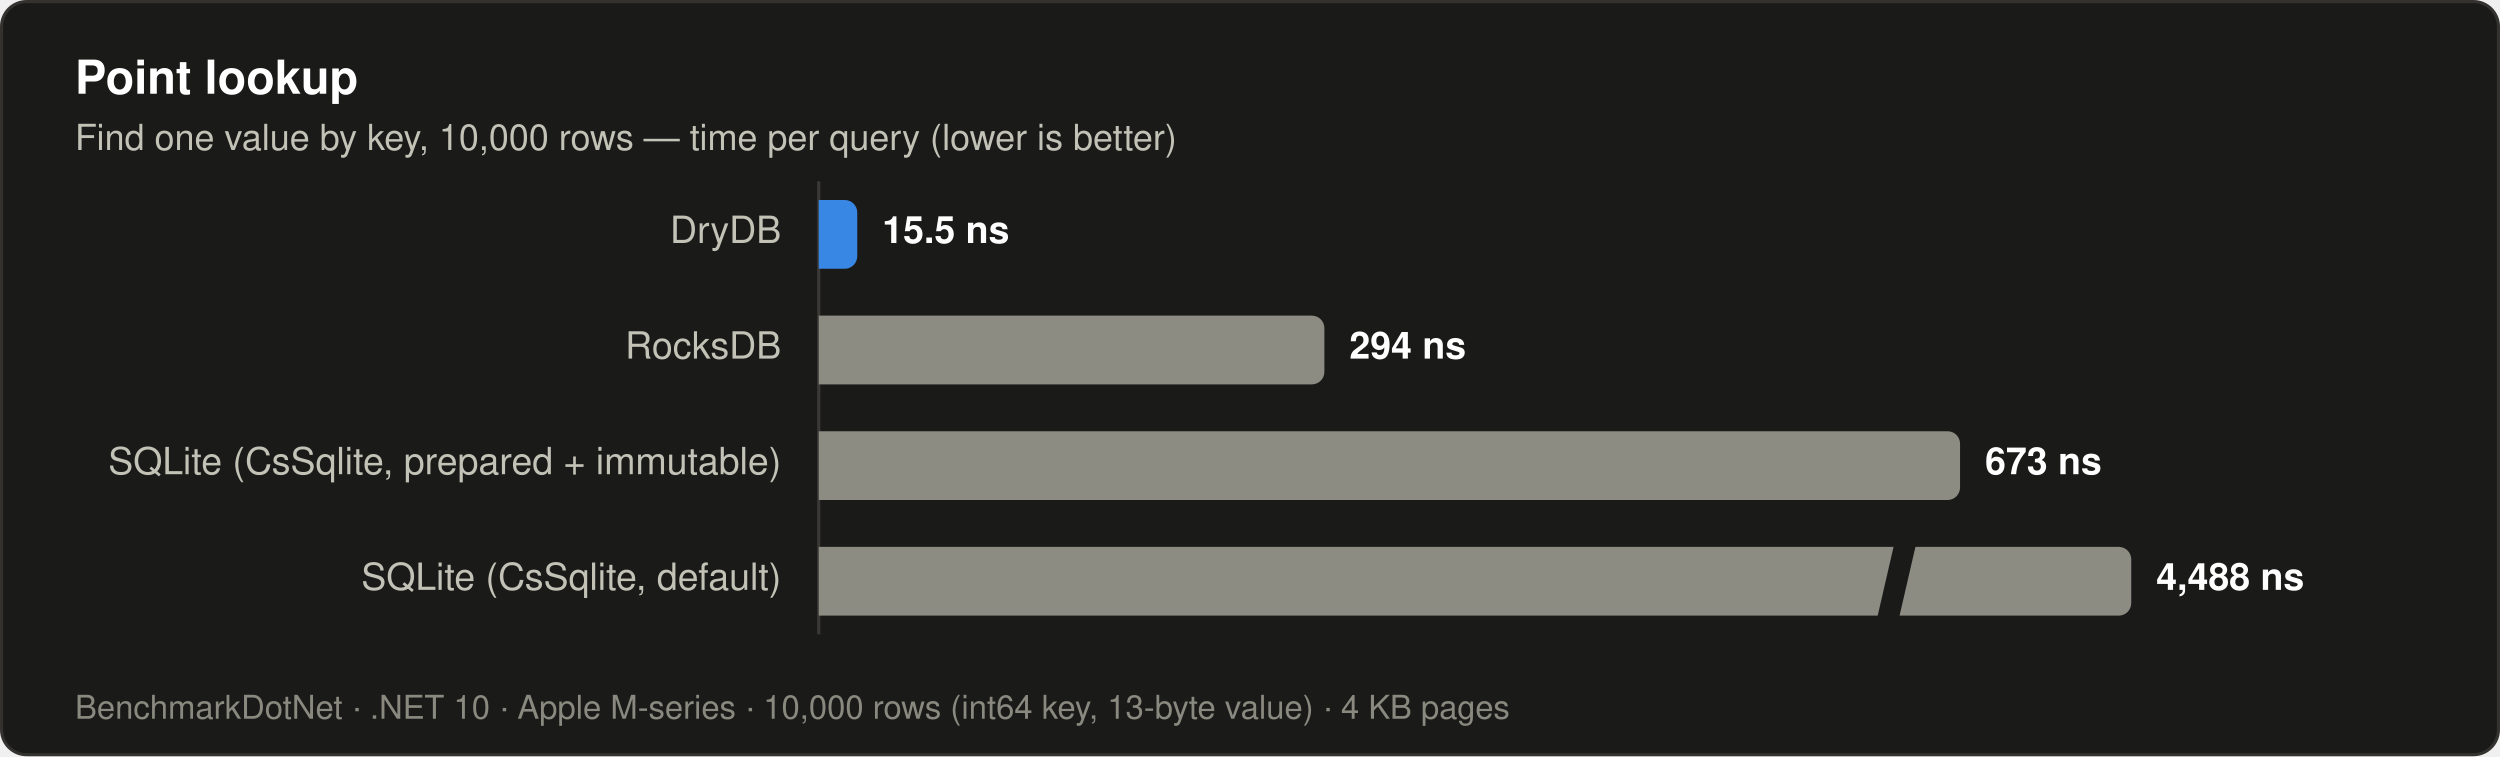
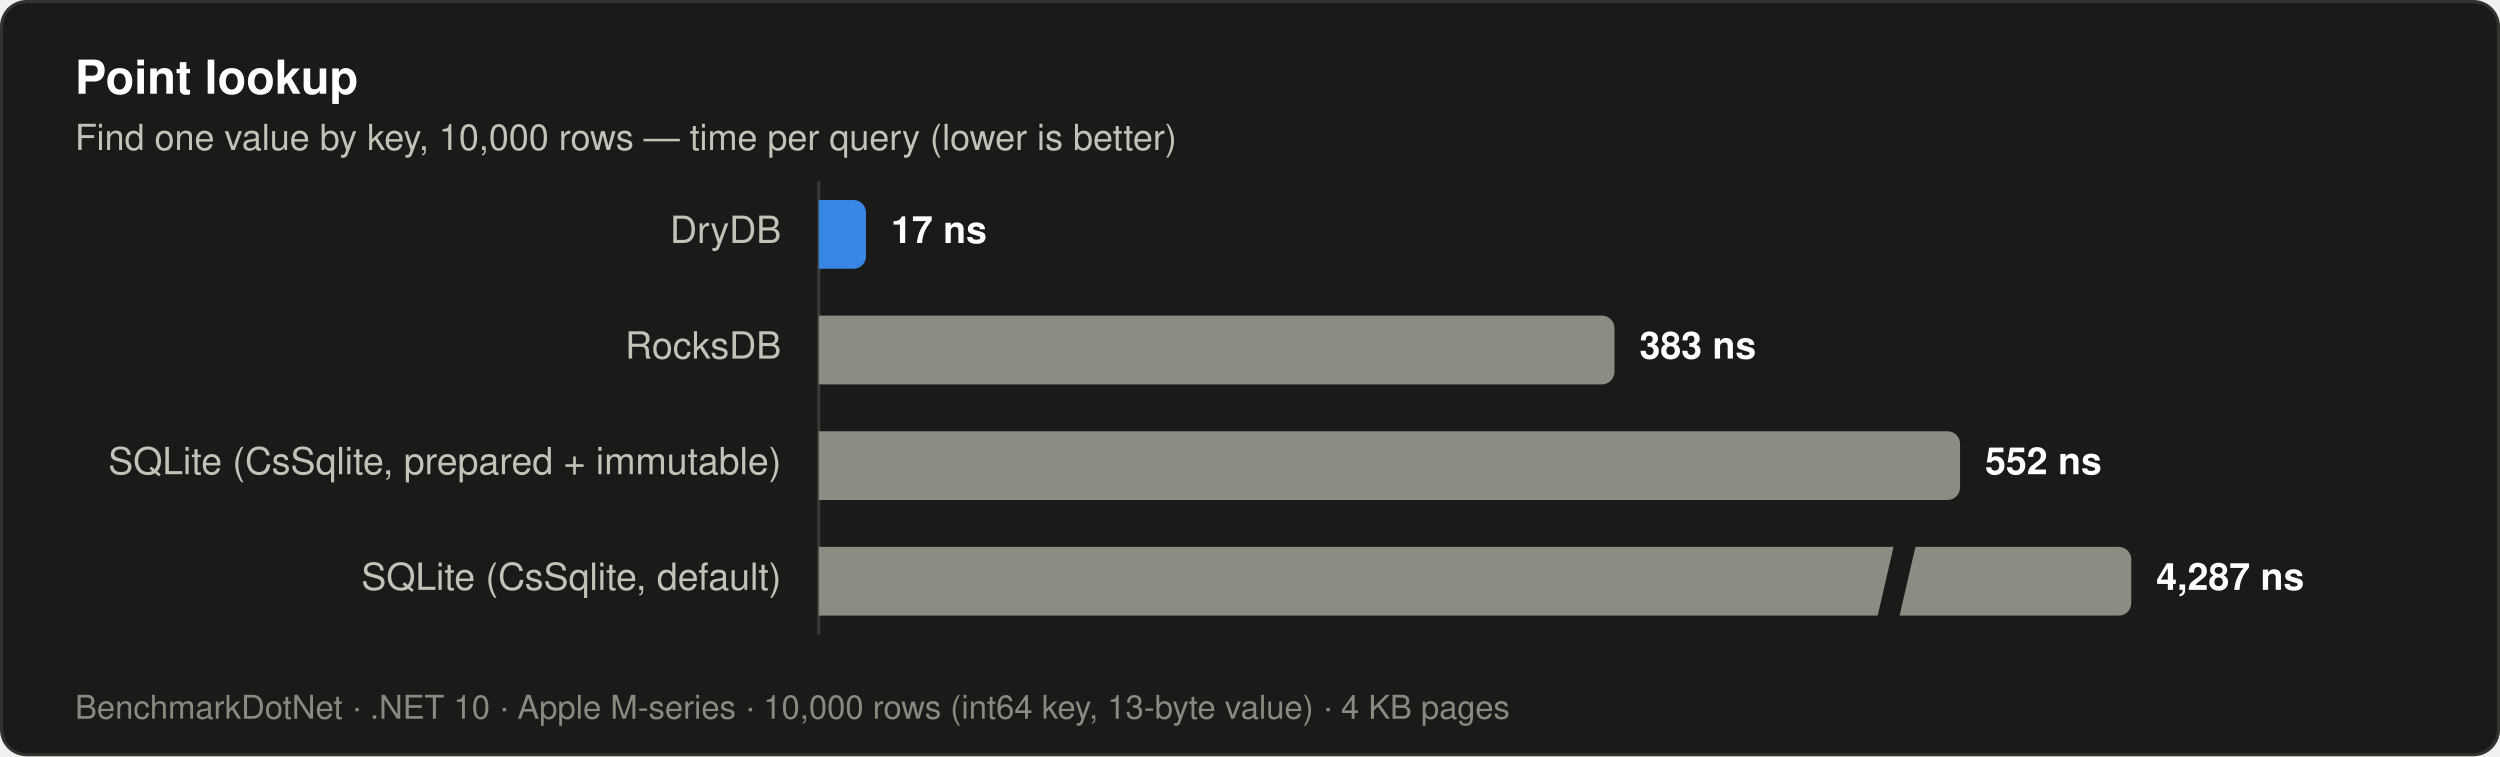
<svg xmlns="http://www.w3.org/2000/svg" viewBox="0 0 800 242" width="800" height="242" role="img" aria-label="Point lookup benchmark">
  <rect x="0.5" y="0.5" width="799" height="241" rx="8" fill="#1a1a19" stroke="#33322f" />
  <g font-family="ui-sans-serif, -apple-system, 'Segoe UI', Helvetica, Arial, sans-serif">
    <text x="24" y="30" font-size="15" font-weight="600" fill="#ffffff">Point lookup</text>
    <text x="24" y="48" font-size="11.5" fill="#c3c2b7">Find one value by key, 10,000 rows — time per query (lower is better)</text>
    <line x1="262" y1="58" x2="262" y2="203" stroke="#3a3936" stroke-width="1" />
    <text x="250" y="75" text-anchor="end" dominant-baseline="central" font-size="12" fill="#c3c2b7">DryDB</text>
-     <path d="M262 64 h8.32 a4 4 0 0 1 4 4 v14 a4 4 0 0 1 -4 4 h-8.32 Z" fill="#3987e5" />
-     <text x="282.319" y="75" dominant-baseline="central" font-size="12" font-weight="600" fill="#ffffff">15.5 ns</text>
+     <path d="M262 64 h11.12 a4 4 0 0 1 4 4 v14 a4 4 0 0 1 -4 4 h-11.12 Z" fill="#3987e5" />
+     <text x="285.125" y="75" dominant-baseline="central" font-size="12" font-weight="600" fill="#ffffff">17 ns</text>
    <text x="250" y="112" text-anchor="end" dominant-baseline="central" font-size="12" fill="#c3c2b7">RocksDB</text>
-     <path d="M262 101 h157.80 a4 4 0 0 1 4 4 v14 a4 4 0 0 1 -4 4 h-157.80 Z" fill="#8d8c82" />
-     <text x="431.799" y="112" dominant-baseline="central" font-size="12" font-weight="600" fill="#ffffff">294 ns</text>
+     <path d="M262 101 h250.63 a4 4 0 0 1 4 4 v14 a4 4 0 0 1 -4 4 h-250.63 Z" fill="#8d8c82" />
+     <text x="524.629" y="112" dominant-baseline="central" font-size="12" font-weight="600" fill="#ffffff">383 ns</text>
    <text x="250" y="149" text-anchor="end" dominant-baseline="central" font-size="12" fill="#c3c2b7">SQLite (CsSqlite, prepared + immutable)</text>
    <path d="M262 138 h361.22 a4 4 0 0 1 4 4 v14 a4 4 0 0 1 -4 4 h-361.22 Z" fill="#8d8c82" />
-     <text x="635.22" y="149" dominant-baseline="central" font-size="12" font-weight="600" fill="#ffffff">673 ns</text>
+     <text x="635.22" y="149" dominant-baseline="central" font-size="12" font-weight="600" fill="#ffffff">552 ns</text>
    <text x="250" y="186" text-anchor="end" dominant-baseline="central" font-size="12" fill="#c3c2b7">SQLite (CsSqlite, default)</text>
    <path d="M262 175 h416.00 a4 4 0 0 1 4 4 v14 a4 4 0 0 1 -4 4 h-416.00 Z" fill="#8d8c82" />
    <path d="M606.4 173 l-6 26 h7 l6 -26 Z" fill="#1a1a19" />
-     <text x="690" y="186" dominant-baseline="central" font-size="12" font-weight="600" fill="#ffffff">4,488 ns</text>
+     <text x="690" y="186" dominant-baseline="central" font-size="12" font-weight="600" fill="#ffffff">4,287 ns</text>
    <text x="24" y="230" font-size="10.5" fill="#8a897f">BenchmarkDotNet · .NET 10 · Apple M-series · 10,000 rows (int64 key, 13-byte value) · 4 KB pages</text>
  </g>
</svg>
